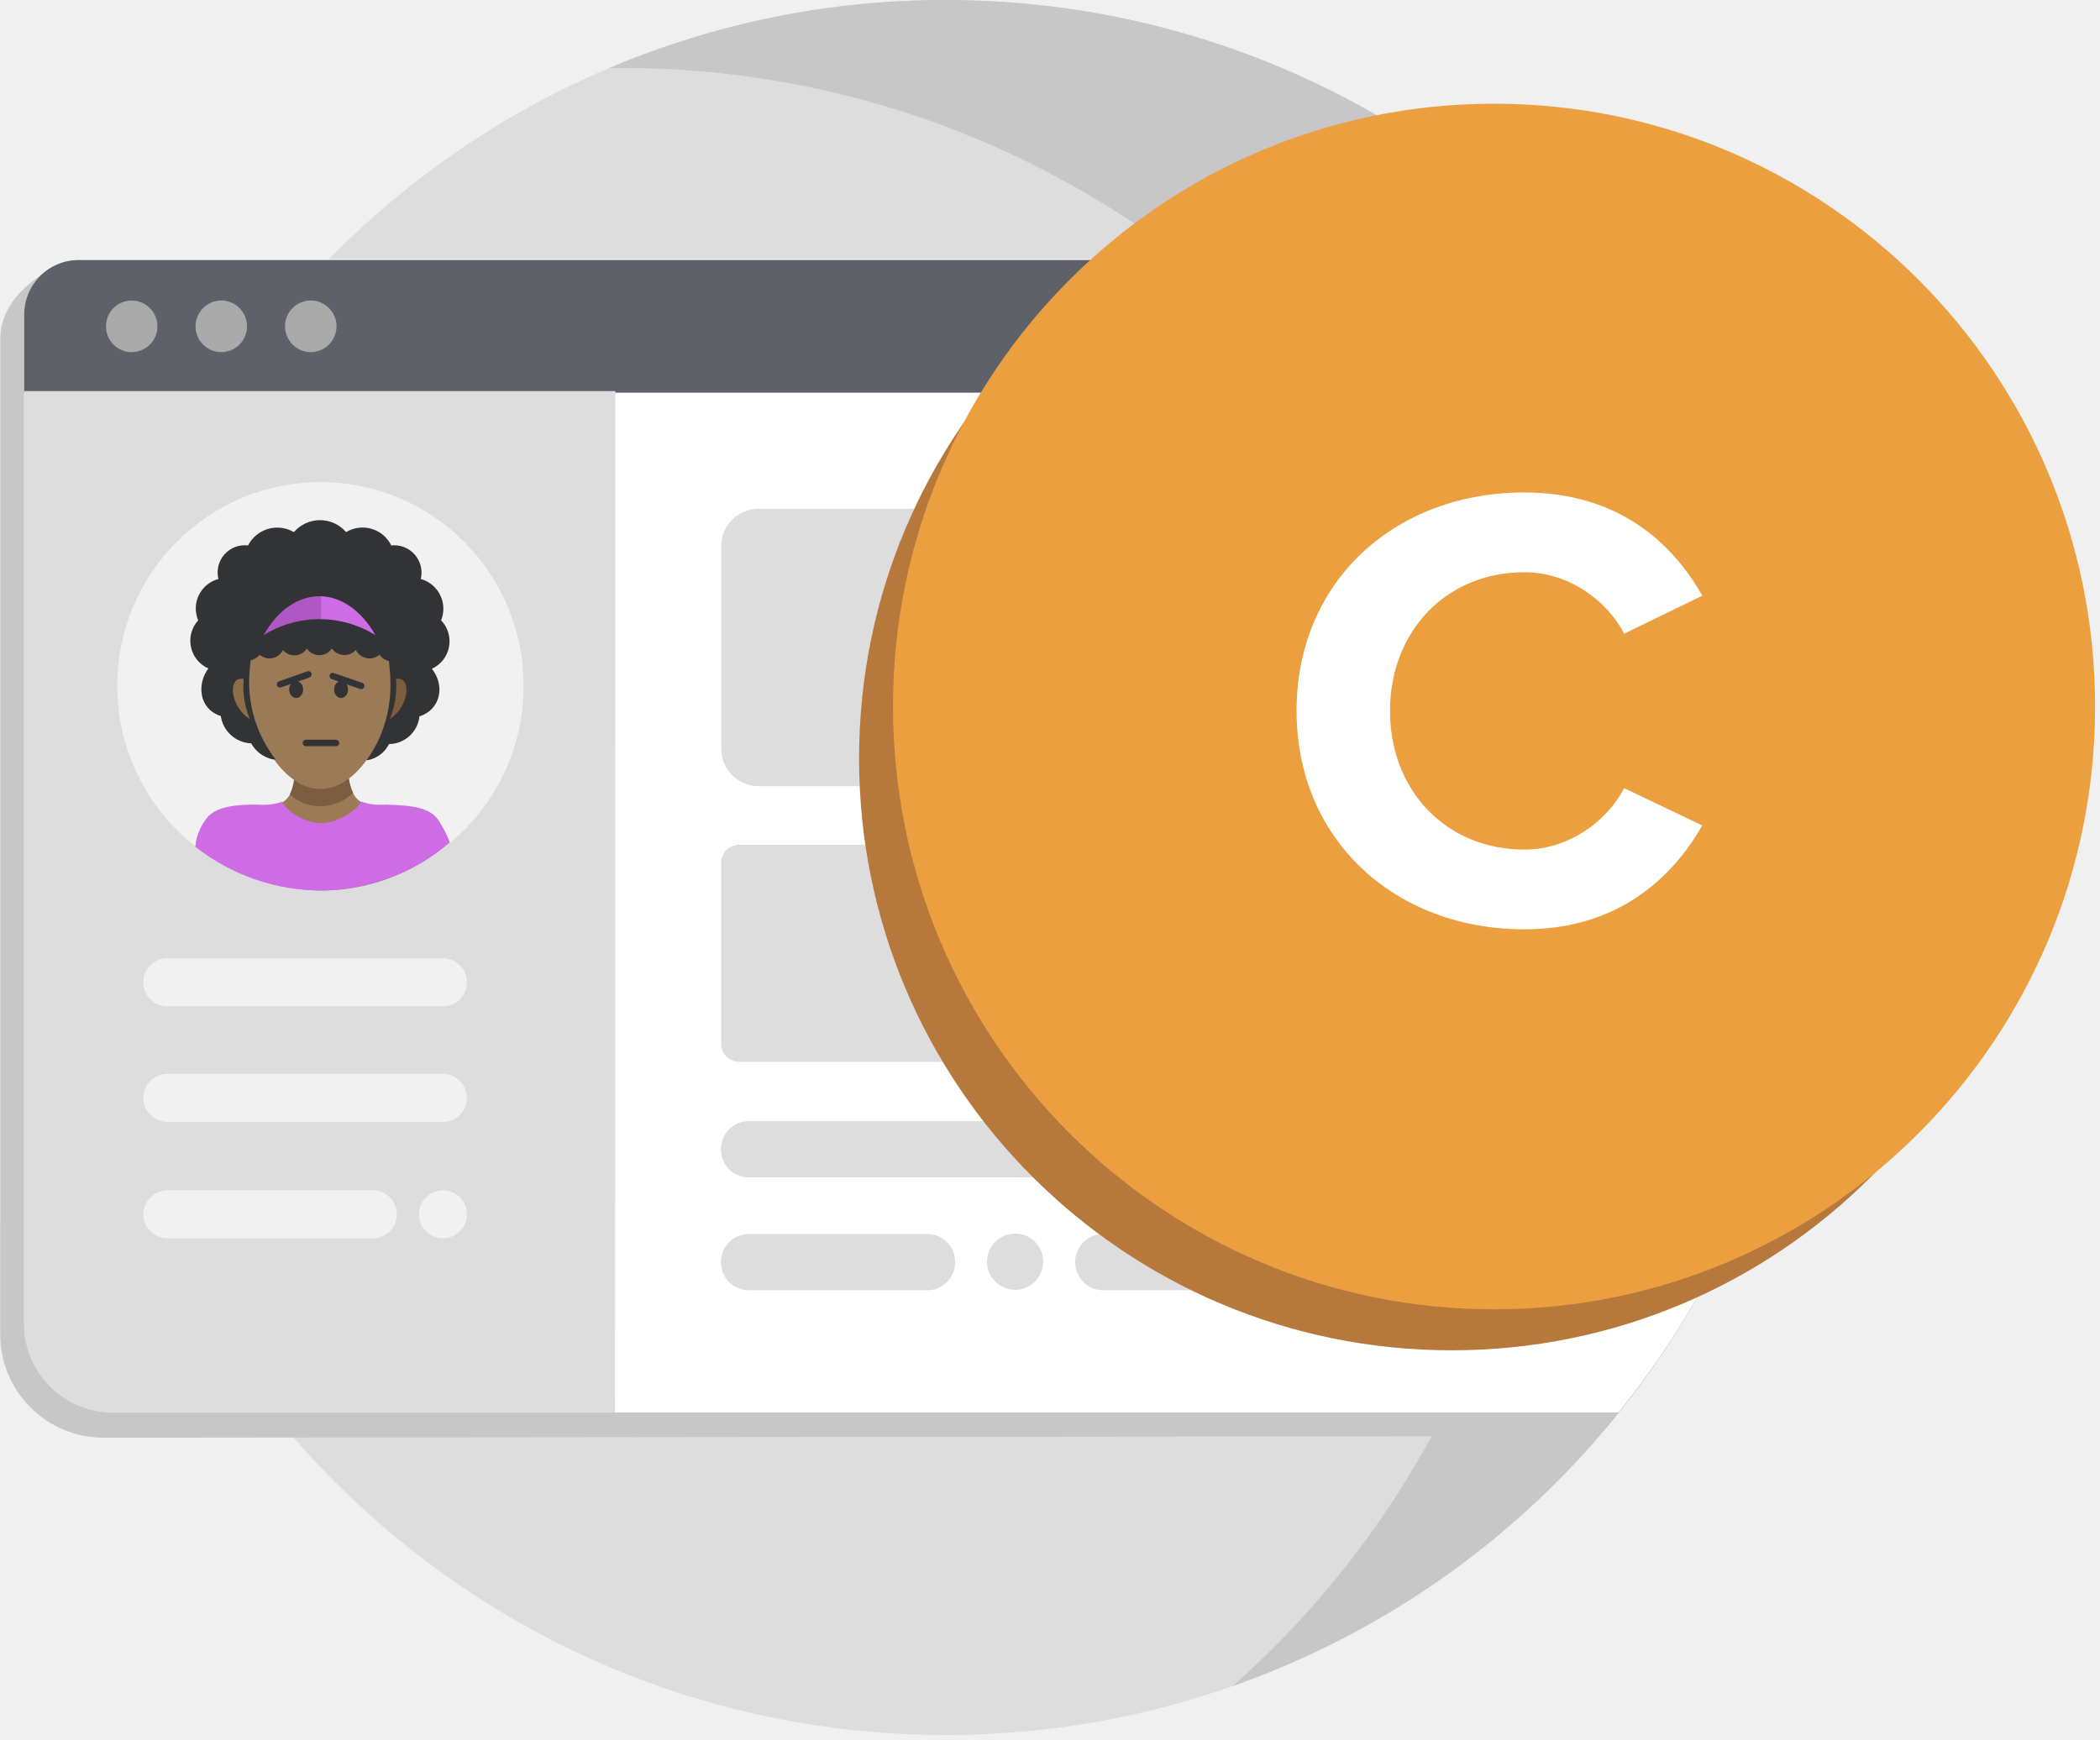
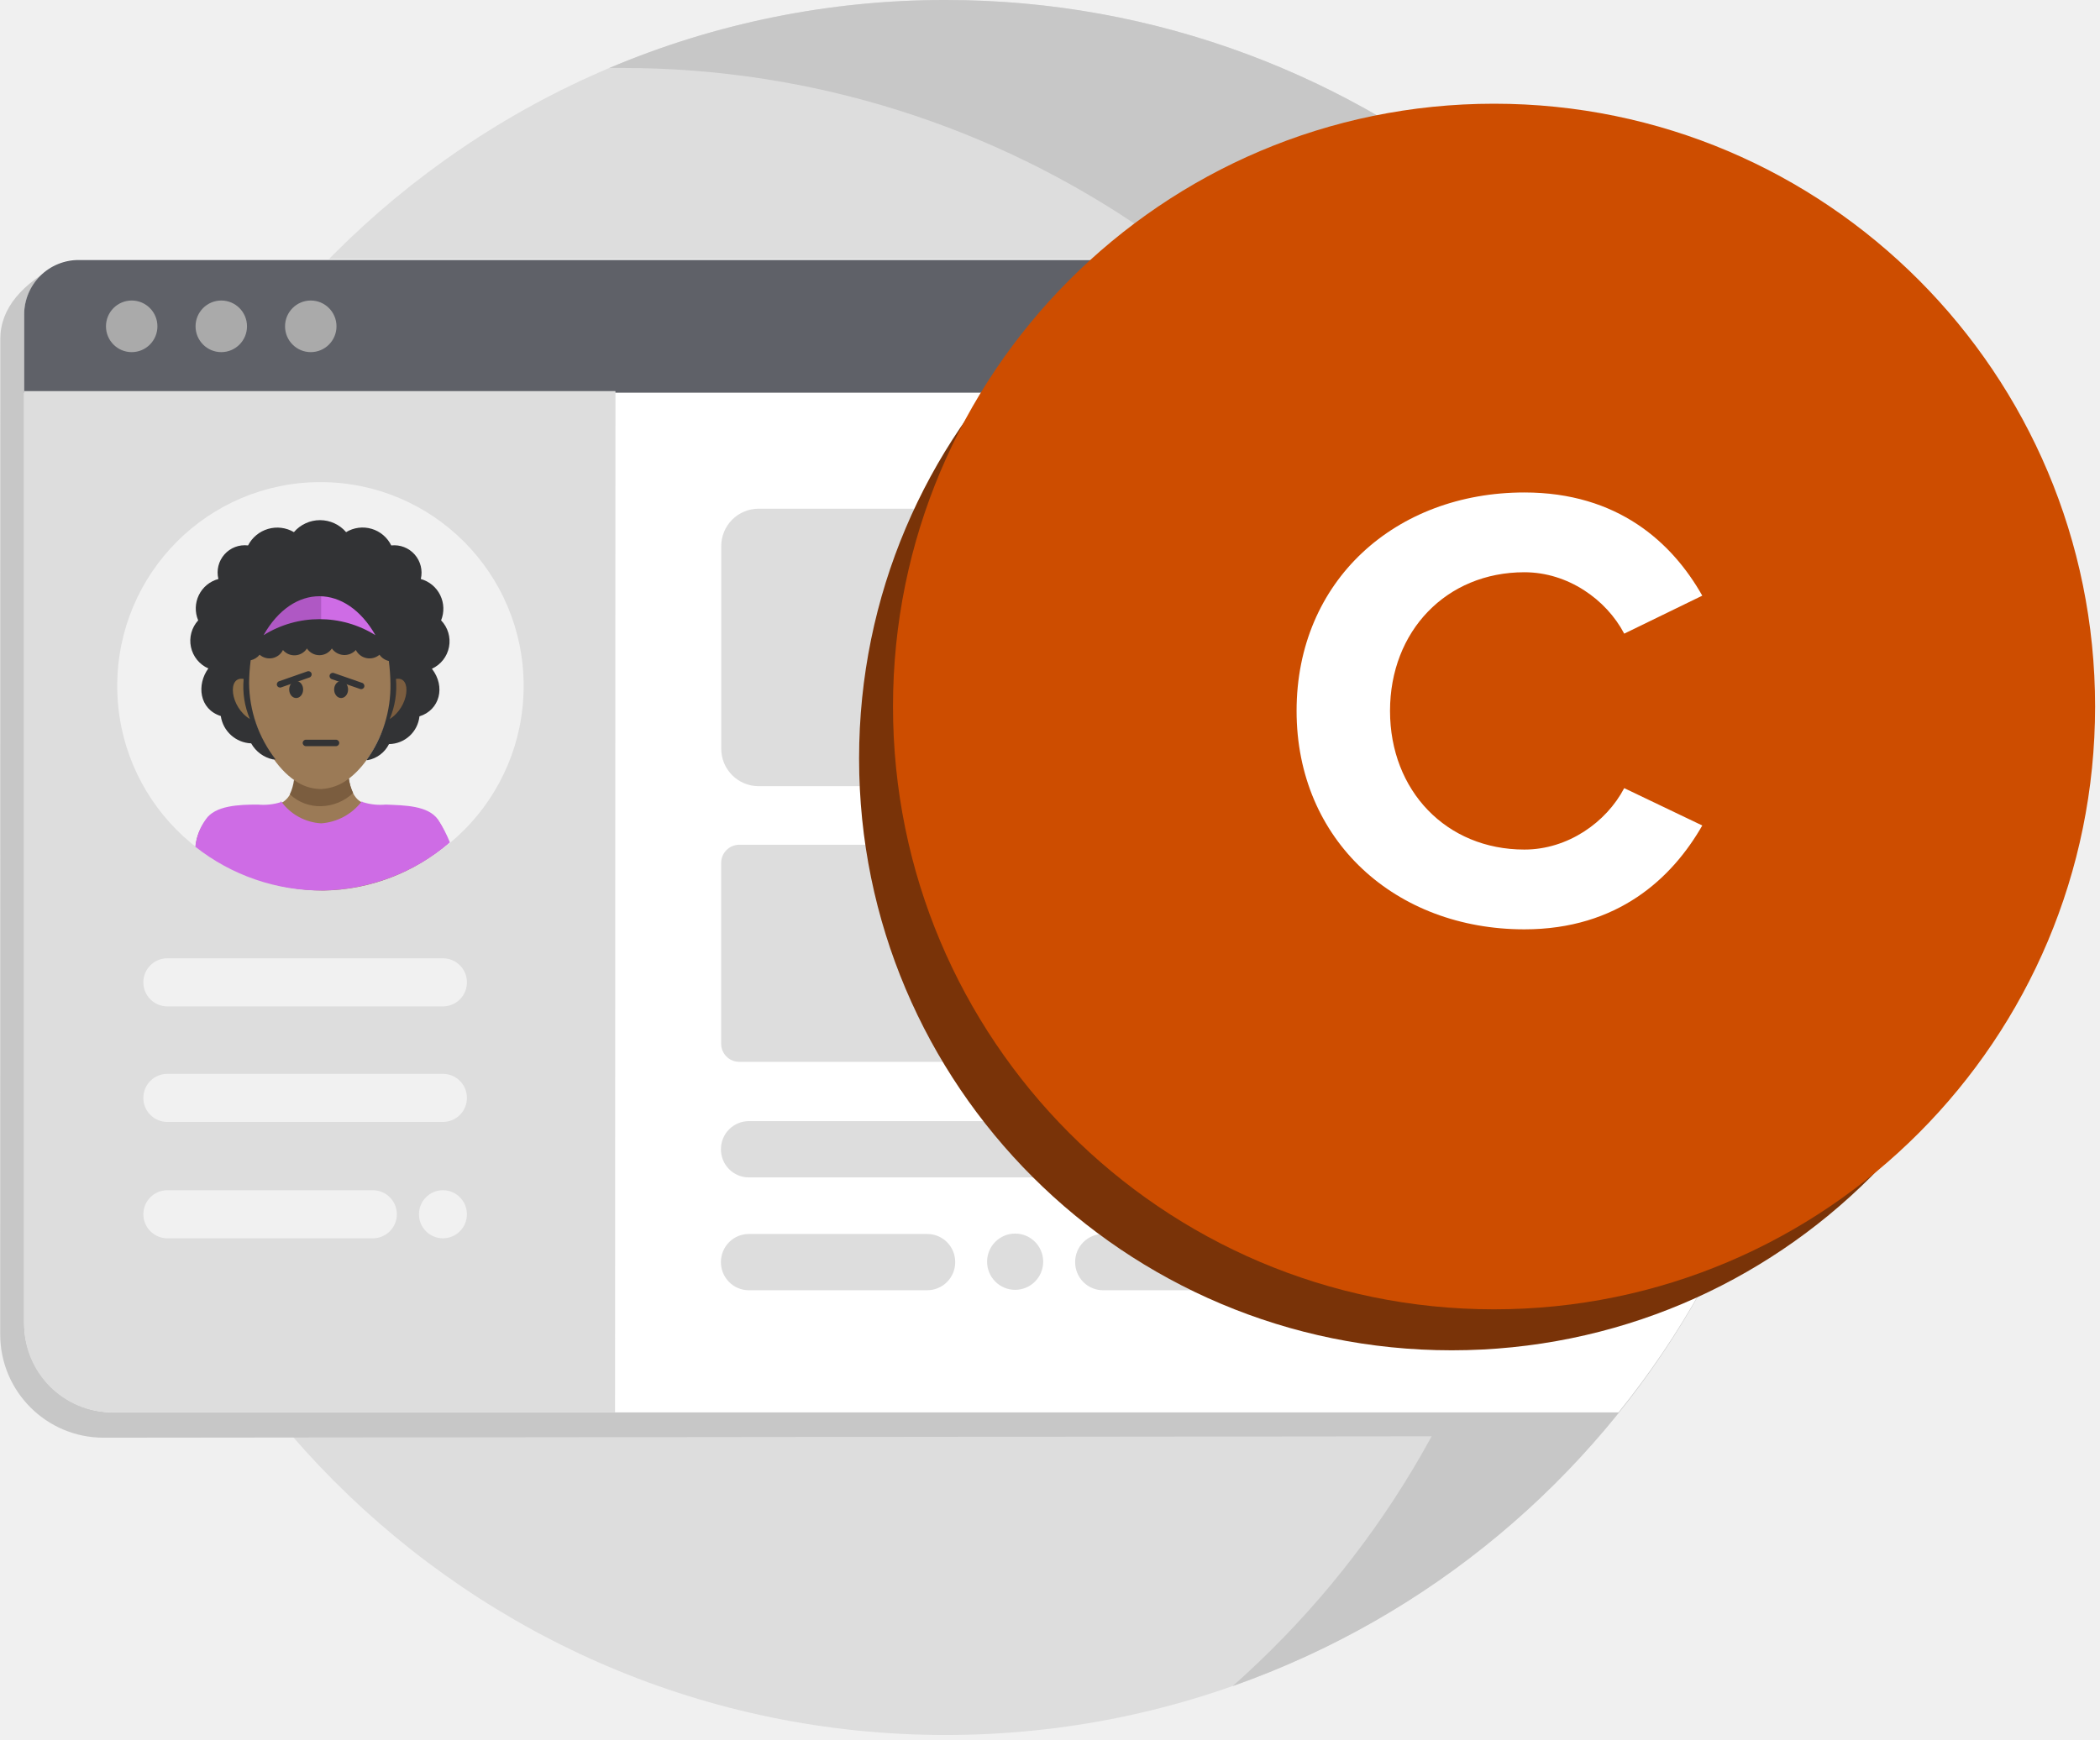
<svg xmlns="http://www.w3.org/2000/svg" width="140" height="116">
  <g fill="none" fill-rule="evenodd">
    <ellipse cx="63.036" cy="57.849" fill="#DDD" fill-rule="nonzero" rx="57.665" ry="57.849" />
    <path fill="#C7C7C7" fill-rule="nonzero" d="M99.897 18.872L4.242 17.479C1.427 18.875.02 20.586.02 22.613l-.006 66.37a6.89 6.89 0 0 0 6.896 6.89l96.75-.1a57.68 57.68 0 0 0 12.8-36.335 57.725 57.725 0 0 0-16.562-40.566z" />
    <path fill="#C7C7C7" fill-rule="nonzero" d="M63.036 0a57.342 57.342 0 0 0-22.41 4.532h.862c25.564-.004 48.462 15.864 57.507 39.851 9.044 23.987 2.348 51.085-16.819 68.056 26.525-9.349 42.465-36.522 37.732-64.323C115.176 20.315 91.15-.012 63.036 0z" />
    <path fill="#FFF" fill-rule="nonzero" d="M120.701 57.85a57.725 57.725 0 0 0-16.561-40.567H5.34a3.735 3.735 0 0 0-3.73 3.74v67.191c0 3.297 2.664 5.97 5.95 5.97H107.9a57.68 57.68 0 0 0 12.801-36.335z" />
    <path fill="#5F6168" fill-rule="nonzero" d="M104.193 17.336H5.249a3.627 3.627 0 0 0-2.575 1.068 3.65 3.65 0 0 0-1.064 2.582v5.2H111.3a57.73 57.73 0 0 0-7.107-8.85z" />
    <path fill="#DDD" fill-rule="nonzero" d="M69.13 70.809H49.271a1.206 1.206 0 0 1-1.193-1.197V57.529a1.211 1.211 0 0 1 1.193-1.197h19.875a1.206 1.206 0 0 1 1.194 1.197v12.083a1.15 1.15 0 0 1-1.21 1.197z" />
    <path fill="#DEE2EA" fill-rule="nonzero" d="M95.291 70.809h-19.88a1.211 1.211 0 0 1-1.193-1.197V57.529a1.211 1.211 0 0 1 1.193-1.197h19.88c.656.008 1.185.54 1.194 1.197v12.083a1.183 1.183 0 0 1-1.194 1.197z" />
    <path fill="#DDD" fill-rule="nonzero" d="M81.43 78.515H49.927a1.856 1.856 0 0 1-1.321-.548 1.868 1.868 0 0 1-.543-1.328 1.868 1.868 0 0 1 .543-1.328c.35-.352.826-.55 1.321-.548h31.505a1.87 1.87 0 0 1 1.869 1.876 1.931 1.931 0 0 1-1.87 1.876z" />
    <path fill="#DEE2EA" fill-rule="nonzero" d="M99.596 78.515H87.71a1.856 1.856 0 0 1-1.322-.548 1.868 1.868 0 0 1-.542-1.328 1.868 1.868 0 0 1 .542-1.328c.35-.352.826-.55 1.322-.548h11.885a1.87 1.87 0 0 1 1.869 1.876 1.87 1.87 0 0 1-1.869 1.876z" />
    <path fill="#DDD" fill-rule="nonzero" d="M61.811 86.04H49.926a1.856 1.856 0 0 1-1.321-.549 1.868 1.868 0 0 1-.543-1.328 1.868 1.868 0 0 1 .543-1.327c.35-.352.826-.55 1.321-.548h11.885a1.86 1.86 0 0 1 1.324.547c.35.353.547.83.546 1.328.001.498-.195.976-.546 1.328a1.86 1.86 0 0 1-1.324.548zm23.62 0h-11.89a1.856 1.856 0 0 1-1.322-.549 1.868 1.868 0 0 1-.542-1.328 1.868 1.868 0 0 1 .542-1.327c.35-.352.826-.55 1.322-.548h11.89c.496-.002.972.196 1.322.548.35.352.545.83.543 1.327a1.926 1.926 0 0 1-1.865 1.876z" />
    <ellipse cx="67.676" cy="84.137" fill="#DDD" fill-rule="nonzero" rx="1.87" ry="1.876" />
    <ellipse cx="97.001" cy="84.137" fill="#DEE2EA" fill-rule="nonzero" rx="1.87" ry="1.876" />
    <ellipse cx="91.605" cy="84.137" fill="#DEE2EA" fill-rule="nonzero" rx="1.87" ry="1.876" />
    <path fill="#DEE2EA" fill-rule="nonzero" d="M103.234 86.04h10.18a55.938 55.938 0 0 0 1.902-3.742h-12.082a1.873 1.873 0 0 0-1.729 1.87c0 .982.754 1.797 1.73 1.871zm-1.715-15.231h17.728a58.069 58.069 0 0 0 1.454-12.96v-1.517h-19.177a1.211 1.211 0 0 0-1.193 1.197v12.083a1.206 1.206 0 0 0 1.188 1.197z" />
    <path fill="#DDD" fill-rule="nonzero" d="M120.446 52.372a57.556 57.556 0 0 0-4.885-18.448H50.57c-.66 0-1.293.263-1.76.731a2.5 2.5 0 0 0-.728 1.765v13.51a2.5 2.5 0 0 0 .729 1.764c.466.468 1.1.731 1.759.731h69.55c.11-.01.218-.028.325-.053z" />
    <ellipse cx="8.78" cy="21.761" fill="#AAA" fill-rule="nonzero" rx="1.715" ry="1.721" />
    <ellipse cx="14.752" cy="21.761" fill="#AAA" fill-rule="nonzero" rx="1.715" ry="1.721" />
    <ellipse cx="20.718" cy="21.761" fill="#AAA" fill-rule="nonzero" rx="1.715" ry="1.721" />
    <path fill="#DDD" fill-rule="nonzero" d="M41.004 94.184H7.444c-3.214-.015-5.816-2.623-5.834-5.847V26.08h39.42l-.026 68.105z" />
    <path fill="#FFF" fill-rule="nonzero" d="M29.53 67.11H11.155a1.6 1.6 0 0 1-1.598-1.603 1.6 1.6 0 0 1 1.598-1.603H29.53a1.6 1.6 0 0 1 1.598 1.603 1.6 1.6 0 0 1-1.598 1.604zm0 7.707H11.155a1.6 1.6 0 0 1-1.598-1.604 1.6 1.6 0 0 1 1.598-1.603H29.53a1.6 1.6 0 0 1 1.598 1.603 1.6 1.6 0 0 1-1.598 1.604zm-4.673 7.759h-13.7a1.6 1.6 0 0 1-1.599-1.603 1.6 1.6 0 0 1 1.598-1.603h13.701a1.6 1.6 0 0 1 1.598 1.603 1.6 1.6 0 0 1-1.598 1.603zm4.673 0a1.6 1.6 0 0 1-1.599-1.603 1.6 1.6 0 0 1 1.598-1.603 1.6 1.6 0 0 1 1.598 1.603 1.6 1.6 0 0 1-1.598 1.603z" opacity=".59" />
    <ellipse cx="21.363" cy="45.74" fill="#FFF" fill-rule="nonzero" opacity=".59" rx="13.547" ry="13.59" />
    <path fill="#9B7A56" fill-rule="nonzero" d="M29.865 56.257a4.116 4.116 0 0 0-.666-1.56c-.677-.936-2.232-.936-3.479-.99a3.882 3.882 0 0 1-1.502-.154c-.783-.316-.937-1.352-.99-1.876-.416-1.299-.986-1.715-1.599-1.56l-.309.31-.314-.31c-.623-.107-.879 0-1.295 1.56-.053.534-.26 1.56-.985 1.876-.488.149-1 .201-1.508.155-1.246 0-2.855.053-3.478.988a3.212 3.212 0 0 0-.693 1.668 13.562 13.562 0 0 0 8.524 3.02 13.096 13.096 0 0 0 8.294-3.127z" />
    <path fill="#9B7A56" fill-rule="nonzero" d="M26.29 44.858c0 3.49-2.178 7.76-4.927 7.76-2.749 0-4.933-4.324-4.933-7.76s2.179-6.3 4.933-6.3 4.927 2.81 4.927 6.3z" />
    <path fill="#AF58C4" fill-rule="nonzero" d="M16.329 39.546h9.445v3.645h-9.445z" />
    <path fill="#CE6CE5" fill-rule="nonzero" d="M21.411 39.546h4.773v3.645h-4.773z" />
    <path fill="#323335" fill-rule="nonzero" d="M29.407 41.368a2.063 2.063 0 0 0-.06-1.683 2.052 2.052 0 0 0-1.293-1.074 1.832 1.832 0 0 0-.407-1.632 1.819 1.819 0 0 0-1.564-.607 2.125 2.125 0 0 0-3.01-.887 2.293 2.293 0 0 0-3.479 0 2.189 2.189 0 0 0-3.057.887 1.808 1.808 0 0 0-1.574.599 1.821 1.821 0 0 0-.403 1.64c-.568.15-1.043.54-1.302 1.07a2.037 2.037 0 0 0-.046 1.687 2.02 2.02 0 0 0 .677 3.207c-.783 1.069-.623 2.71.831 3.174.15 1.017 1 1.782 2.024 1.822a2.19 2.19 0 0 0 1.45 1.07h.18a8.413 8.413 0 0 1-1.768-5.104 13.37 13.37 0 0 1 .106-1.507c.235-.052.445-.182.597-.37a1 1 0 0 0 1.555-.314.995.995 0 0 0 1.599-.102.995.995 0 0 0 1.662 0 1.027 1.027 0 0 0 1.598.102 1.023 1.023 0 0 0 1.577.315c.148.212.37.36.623.417.064.5.1 1.003.106 1.507a8.425 8.425 0 0 1-1.598 5.103h.101a1.998 1.998 0 0 0 1.401-1.069 2.064 2.064 0 0 0 2.03-1.849c1.348-.416 1.763-1.977.831-3.174a2.014 2.014 0 0 0 .613-3.228zm-11.837.989c1.976-3.49 5.503-3.436 7.458 0a7.04 7.04 0 0 0-7.458 0z" />
    <path fill="#7B5D3F" fill-rule="nonzero" d="M26.397 45.275a5.611 5.611 0 0 1-.416 2.672c1.295-.802 1.503-2.88.416-2.672z" />
    <path fill="#8C6E48" fill-rule="nonzero" d="M16.244 45.275c-.084.911.058 1.83.415 2.672-1.321-.802-1.529-2.88-.415-2.672z" />
    <g fill="#323335">
      <path d="M19.744 45.413c.257 0 .465.254.465.568 0 .313-.208.567-.465.567s-.465-.254-.465-.567c0-.314.208-.568.465-.568m2.996 0c.258 0 .466.254.466.568 0 .313-.208.567-.465.567s-.465-.254-.465-.567c0-.314.208-.568.465-.568m-.341 4.345h-2.005a.216.216 0 0 1-.215-.215c0-.118.096-.215.215-.215H22.4c.119 0 .216.097.216.215a.216.216 0 0 1-.216.215" />
      <path d="M20.633 45.176l-1.892.662a.216.216 0 0 1-.274-.132.216.216 0 0 1 .132-.274l1.892-.662c.112-.04.236.02.275.132a.216.216 0 0 1-.133.274m3.374.769l-1.894-.658a.216.216 0 0 1-.132-.274.216.216 0 0 1 .274-.133l1.894.659a.216.216 0 0 1 .132.274.216.216 0 0 1-.274.132" />
    </g>
    <path fill="#CE6CE5" fill-rule="nonzero" d="M29.199 54.648c-.677-.94-2.232-.94-3.479-.994a3.882 3.882 0 0 1-1.502-.155c-.053 0-.053-.053-.106-.053a3.726 3.726 0 0 1-2.701 1.459 3.545 3.545 0 0 1-2.664-1.46.048.048 0 0 0-.048.054 3.9 3.9 0 0 1-1.507.155c-1.247 0-2.856.054-3.479.994a3.748 3.748 0 0 0-.692 1.817 13.55 13.55 0 0 0 8.523 2.918 13.362 13.362 0 0 0 8.449-3.206 8.598 8.598 0 0 0-.794-1.529z" />
    <path fill="#7B5D3F" fill-rule="nonzero" d="M23.254 51.923a3.238 3.238 0 0 1-1.843.695 3.03 3.03 0 0 1-1.811-.61 3.214 3.214 0 0 1-.277.962 2.93 2.93 0 0 0 2.088.791 3.191 3.191 0 0 0 2.13-.882 3.412 3.412 0 0 1-.287-.956z" />
-     <ellipse cx="96.78" cy="50.584" fill="#B7783C" fill-rule="nonzero" rx="39.508" ry="39.461" />
-     <ellipse cx="40.209" cy="40.228" rx="40.07" ry="40.198" fill="#EB9F3F" fill-rule="nonzero" transform="translate(59.394 6.886)" />
+     <ellipse cx="96.78" cy="50.584" fill="#793308" fill-rule="nonzero" rx="39.508" ry="39.461" />
+     <ellipse cx="40.209" cy="40.228" rx="40.07" ry="40.198" fill="#CD4D00" fill-rule="nonzero" transform="translate(59.394 6.886)" />
    <path fill="#FFF" d="M101.626 61.973c-8.575 0-15.187-5.911-15.187-14.567 0-8.697 6.612-14.566 15.187-14.566 6.228 0 9.854 3.336 11.859 6.882l-5.204 2.533c-1.195-2.28-3.754-4.095-6.655-4.095-5.205 0-8.958 3.927-8.958 9.246 0 5.32 3.753 9.247 8.958 9.247 2.9 0 5.46-1.816 6.655-4.096l5.204 2.491c-2.005 3.505-5.631 6.925-11.86 6.925z" />
  </g>
</svg>
